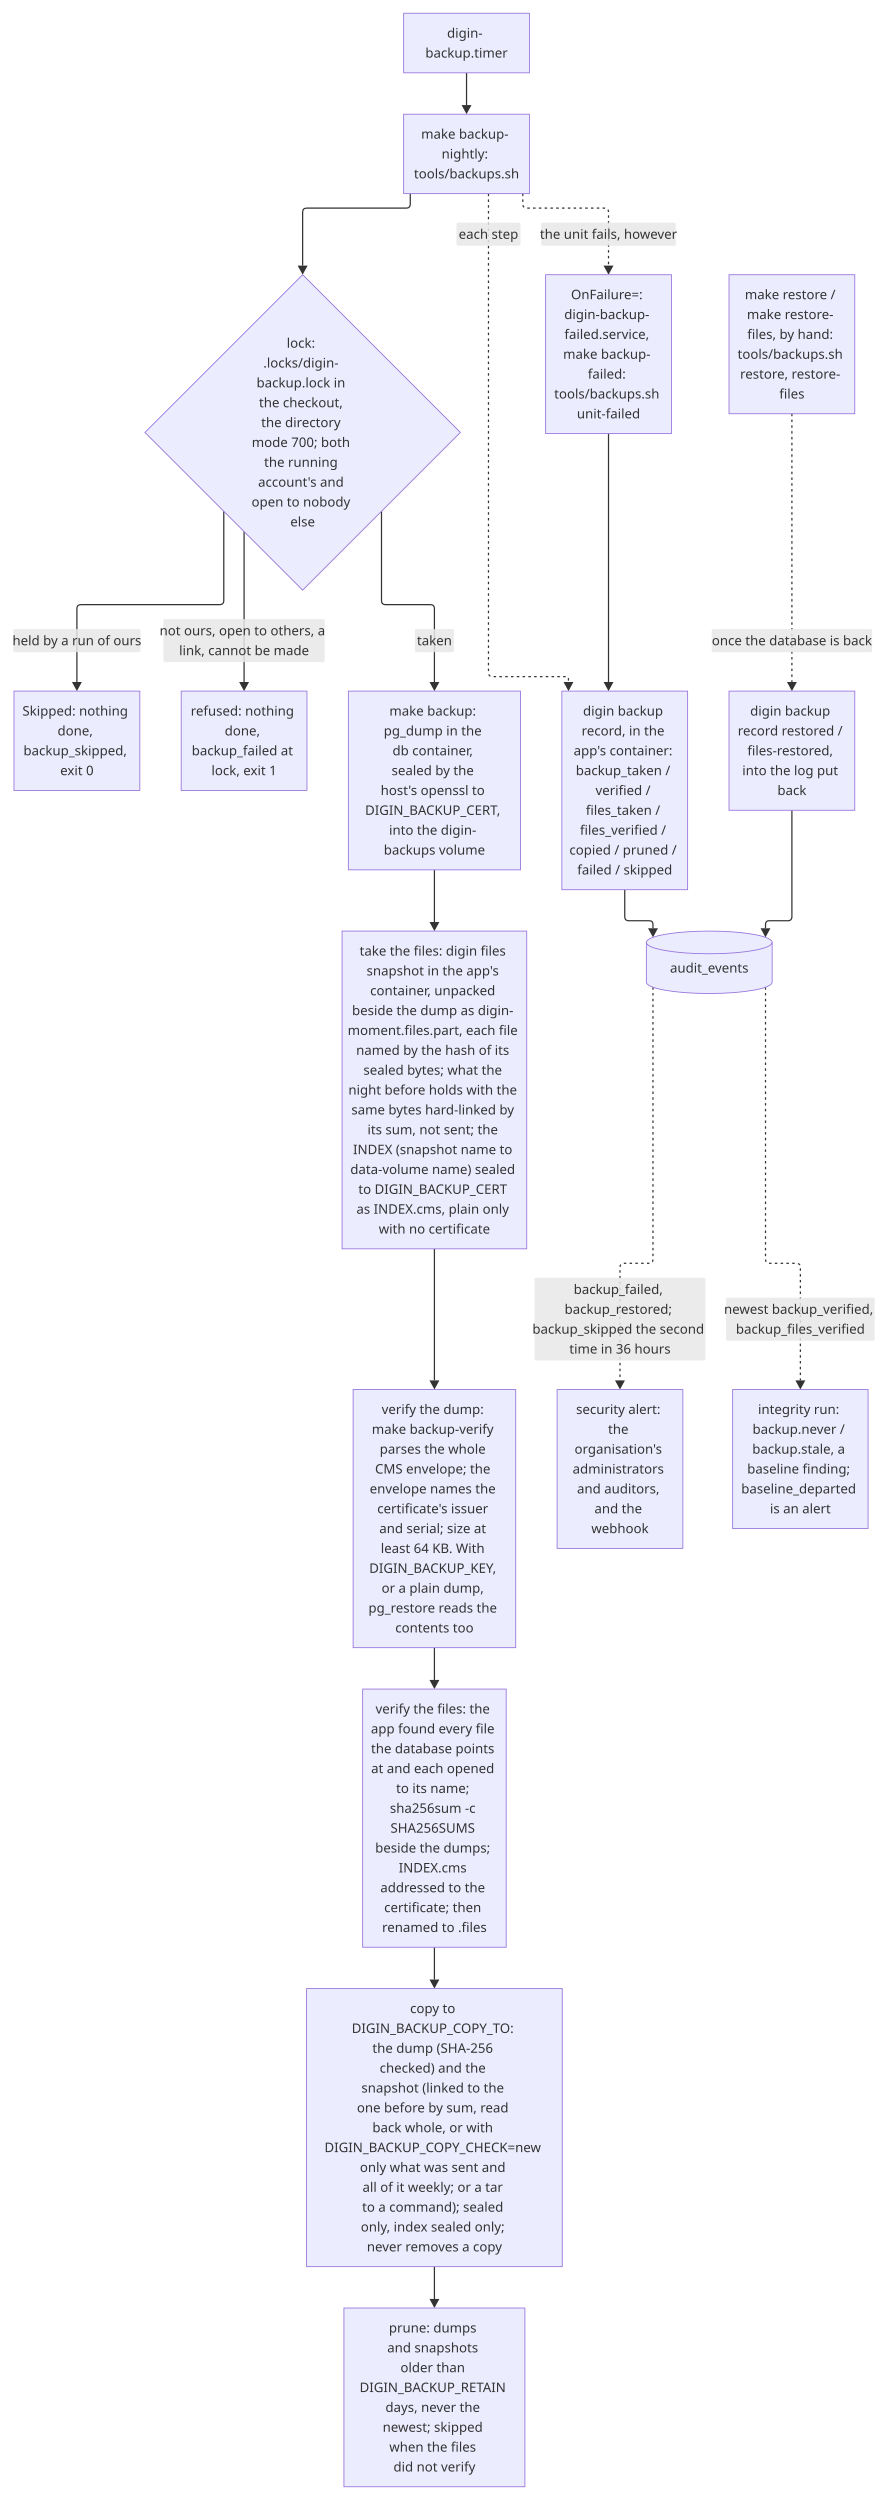
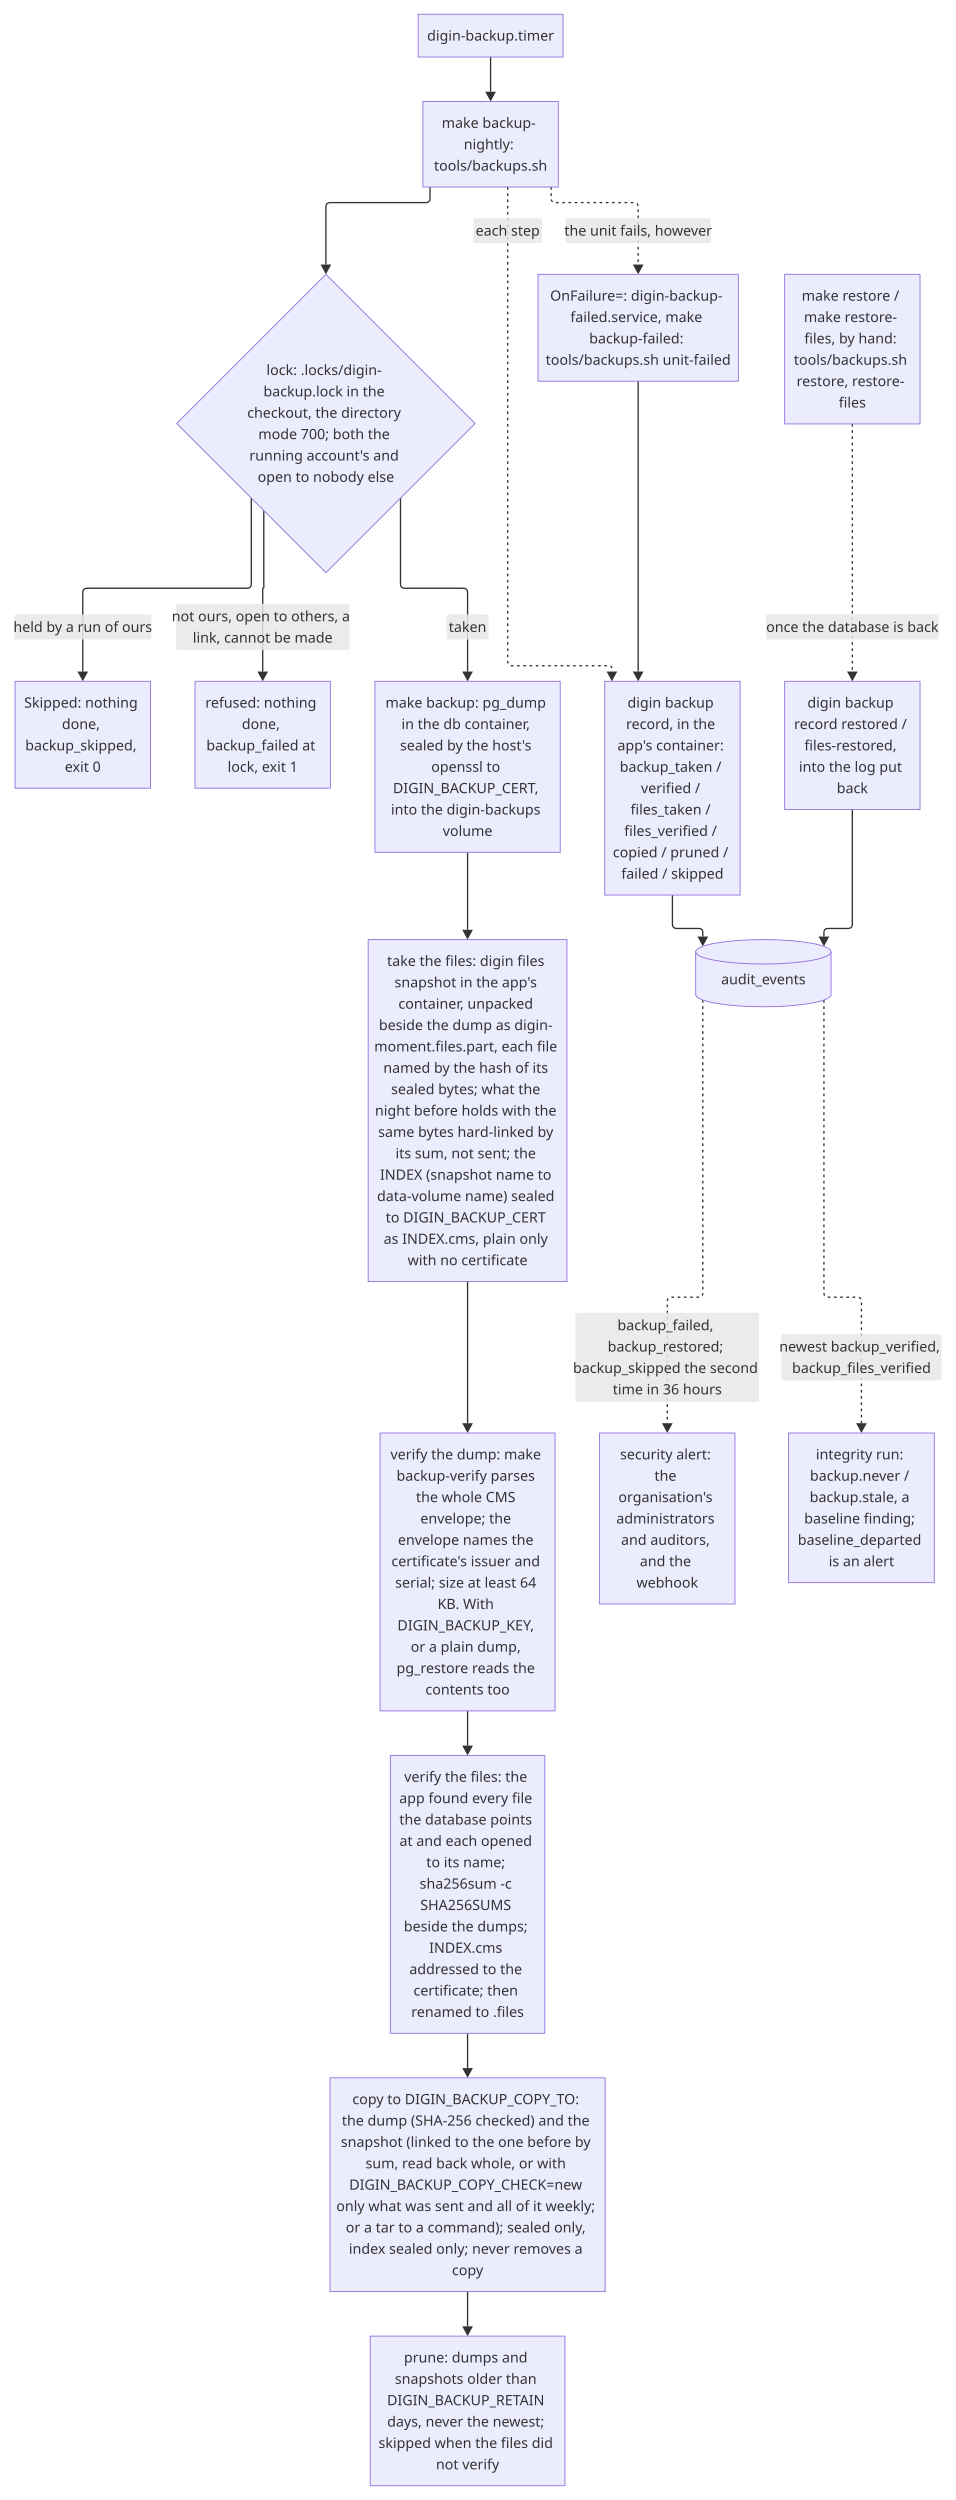
- <svg xmlns="http://www.w3.org/2000/svg" width="1073.02" height="3021.18" viewBox="0 0 1073.02 3021.18" font-family="sans-serif" font-size="16">
+ <svg xmlns="http://www.w3.org/2000/svg" width="1073.02" height="2806.96" viewBox="0 0 1073.02 2806.96" font-family="sans-serif" font-size="16">
  <defs>
    <marker id="m1kjdka4-arrow-0" viewBox="0 0 11 12" refX="0" refY="6" markerUnits="userSpaceOnUse" markerWidth="11" markerHeight="12" orient="auto-start-reverse">
      <path d="M0,0 L11,6 L0,12 z" fill="#333333" />
    </marker>
  </defs>
  <rect width="100%" height="100%" fill="#ffffff" />
  <g transform="translate(16,16)">
-     <path d="M547.8,72 L547.8,111" fill="none" stroke="#333333" stroke-width="1.5" marker-end="url(#m1kjdka4-arrow-0)" />
-     <path d="M479.8,218 L479.8,230.5 Q479.8,235.5 474.8,235.5 L354.72,235.5 Q349.72,235.5 349.72,240.5 L349.72,305" fill="none" stroke="#333333" stroke-width="1.5" marker-end="url(#m1kjdka4-arrow-0)" />
-     <path d="M254.43,601.89 L254.43,709.68 Q254.43,714.68 249.43,714.68 L81.93,714.68 Q76.93,714.68 76.93,719.68 L76.93,808.18" fill="none" stroke="#333333" stroke-width="1.5" marker-end="url(#m1kjdka4-arrow-0)" />
-     <path d="M278.96,626.42 L278.96,808.18" fill="none" stroke="#333333" stroke-width="1.5" marker-end="url(#m1kjdka4-arrow-0)" />
-     <path d="M445.02,601.89 L445.02,709.68 Q445.02,714.68 450.02,714.68 L503.98,714.68 Q508.98,714.68 508.98,719.68 L508.98,808.18" fill="none" stroke="#333333" stroke-width="1.5" marker-end="url(#m1kjdka4-arrow-0)" />
-     <path d="M508.98,1035.18 L508.98,1098.18" fill="none" stroke="#333333" stroke-width="1.5" marker-end="url(#m1kjdka4-arrow-0)" />
-     <path d="M508.98,1493.18 L508.98,1652.18" fill="none" stroke="#333333" stroke-width="1.5" marker-end="url(#m1kjdka4-arrow-0)" />
-     <path d="M508.98,1975.18 L508.98,2014.18" fill="none" stroke="#333333" stroke-width="1.5" marker-end="url(#m1kjdka4-arrow-0)" />
-     <path d="M508.98,2337.18 L508.98,2376.18" fill="none" stroke="#333333" stroke-width="1.5" marker-end="url(#m1kjdka4-arrow-0)" />
-     <path d="M508.98,2723.18 L508.98,2762.18" fill="none" stroke="#333333" stroke-width="1.5" marker-end="url(#m1kjdka4-arrow-0)" />
-     <path d="M574.31,218 L574.31,796.68 Q574.31,801.68 579.31,801.68 L667.74,801.68 Q670.99,801.68 670.99,804.93 L670.99,808.18" fill="none" stroke="#333333" stroke-width="1.5" stroke-dasharray="3 4" marker-end="url(#m1kjdka4-arrow-0)" />
-     <path d="M615.8,218 L615.8,230.5 Q615.8,235.5 620.8,235.5 L714.37,235.5 Q719.37,235.5 719.37,240.5 L719.37,305" fill="none" stroke="#333333" stroke-width="1.5" stroke-dasharray="3 4" marker-end="url(#m1kjdka4-arrow-0)" />
-     <path d="M719.37,508 L719.37,808.18" fill="none" stroke="#333333" stroke-width="1.5" marker-end="url(#m1kjdka4-arrow-0)" />
-     <path d="M940.99,484 L940.99,808.18" fill="none" stroke="#333333" stroke-width="1.5" stroke-dasharray="3 4" marker-end="url(#m1kjdka4-arrow-0)" />
-     <path d="M738.99,1059.18 L738.99,1091.68 Q738.99,1096.68 743.99,1096.68 L768.56,1096.68 Q773.1,1096.68 773.1,1101.23 L773.1,1105.78" fill="none" stroke="#333333" stroke-width="1.5" marker-end="url(#m1kjdka4-arrow-0)" />
-     <path d="M940.99,963.18 L940.99,1091.68 Q940.99,1096.68 935.99,1096.68 L913.65,1096.68 Q909.1,1096.68 909.1,1101.23 L909.1,1105.78" fill="none" stroke="#333333" stroke-width="1.5" marker-end="url(#m1kjdka4-arrow-0)" />
-     <path d="M773.1,1177.03 L773.1,1505.68 Q773.1,1510.68 768.1,1510.68 L738.22,1510.68 Q733.22,1510.68 733.22,1515.68 L733.22,1652.18" fill="none" stroke="#333333" stroke-width="1.5" stroke-dasharray="3 4" marker-end="url(#m1kjdka4-arrow-0)" />
-     <path d="M909.1,1177.03 L909.1,1505.68 Q909.1,1510.68 914.1,1510.68 L946.21,1510.68 Q951.21,1510.68 951.21,1515.68 L951.21,1652.18" fill="none" stroke="#333333" stroke-width="1.5" stroke-dasharray="3 4" marker-end="url(#m1kjdka4-arrow-0)" />
-     <rect x="0" y="744.18" width="153.86" height="28" rx="2" fill="#e8e8e8" fill-opacity="0.85" />
-     <text fill="#333333" text-anchor="middle">
-       <tspan x="76.93" y="763.78">held by a run of ours</tspan>
-     </text>
-     <rect x="181.57" y="732.18" width="194.78" height="52" rx="2" fill="#e8e8e8" fill-opacity="0.85" />
-     <text fill="#333333" text-anchor="middle">
-       <tspan x="278.96" y="751.78">not ours, open to others, a</tspan>
-       <tspan x="278.96" y="775.78">link, cannot be made</tspan>
-     </text>
-     <rect x="485.41" y="744.18" width="47.14" height="28" rx="2" fill="#e8e8e8" fill-opacity="0.85" />
-     <text fill="#333333" text-anchor="middle">
-       <tspan x="508.98" y="763.78">taken</tspan>
-     </text>
-     <rect x="535.63" y="253" width="77.38" height="28" rx="2" fill="#e8e8e8" fill-opacity="0.85" />
-     <text fill="#333333" text-anchor="middle">
-       <tspan x="574.31" y="272.6">each step</tspan>
-     </text>
-     <rect x="638" y="253" width="162.74" height="28" rx="2" fill="#e8e8e8" fill-opacity="0.85" />
-     <text fill="#333333" text-anchor="middle">
-       <tspan x="719.37" y="272.6">the unit fails, however</tspan>
-     </text>
-     <rect x="844.05" y="744.18" width="193.89" height="28" rx="2" fill="#e8e8e8" fill-opacity="0.85" />
-     <text fill="#333333" text-anchor="middle">
-       <tspan x="940.99" y="763.78">once the database is back</tspan>
-     </text>
-     <rect x="630.06" y="1528.18" width="206.34" height="100" rx="2" fill="#e8e8e8" fill-opacity="0.85" />
-     <text fill="#333333" text-anchor="middle">
-       <tspan x="733.22" y="1547.78">backup_failed,</tspan>
-       <tspan x="733.22" y="1571.78">backup_restored;</tspan>
-       <tspan x="733.22" y="1595.78">backup_skipped the second</tspan>
-       <tspan x="733.22" y="1619.78">time in 36 hours</tspan>
-     </text>
-     <rect x="861.39" y="1552.18" width="179.63" height="52" rx="2" fill="#e8e8e8" fill-opacity="0.85" />
-     <text fill="#333333" text-anchor="middle">
-       <tspan x="951.21" y="1571.78">newest backup_verified,</tspan>
-       <tspan x="951.21" y="1595.78">backup_files_verified</tspan>
-     </text>
-     <rect x="471.8" y="0" width="152" height="72" fill="#ECECFF" stroke="#9370DB" />
-     <text fill="#333333" text-anchor="middle">
-       <tspan x="547.8" y="29.6">digin-</tspan>
-       <tspan x="547.8" y="53.6">backup.timer</tspan>
-     </text>
-     <rect x="471.8" y="122" width="152" height="96" fill="#ECECFF" stroke="#9370DB" />
-     <text fill="#333333" text-anchor="middle">
-       <tspan x="547.8" y="151.6">make backup-</tspan>
-       <tspan x="547.8" y="175.6">nightly:</tspan>
-       <tspan x="547.8" y="199.6">tools/backups.sh</tspan>
-     </text>
-     <polygon points="349.72,316 540.31,506.59 349.72,697.18 159.13,506.59" fill="#ECECFF" stroke="#9370DB" />
-     <text fill="#333333" text-anchor="middle">
-       <tspan x="349.72" y="404.19">lock:</tspan>
-       <tspan x="349.72" y="428.19">.locks/digin-</tspan>
-       <tspan x="349.72" y="452.19">backup.lock in</tspan>
-       <tspan x="349.72" y="476.19">the checkout,</tspan>
-       <tspan x="349.72" y="500.19">the directory</tspan>
-       <tspan x="349.72" y="524.19">mode 700; both</tspan>
-       <tspan x="349.72" y="548.19">the running</tspan>
-       <tspan x="349.72" y="572.19">account's and</tspan>
-       <tspan x="349.72" y="596.19">open to nobody</tspan>
-       <tspan x="349.72" y="620.19">else</tspan>
-     </text>
-     <rect x="0.9" y="819.18" width="152.06" height="120" fill="#ECECFF" stroke="#9370DB" />
-     <text fill="#333333" text-anchor="middle">
-       <tspan x="76.93" y="848.78">Skipped: nothing</tspan>
-       <tspan x="76.93" y="872.78">done,</tspan>
-       <tspan x="76.93" y="896.78">backup_skipped,</tspan>
-       <tspan x="76.93" y="920.78">exit 0</tspan>
-     </text>
-     <rect x="202.96" y="819.18" width="152" height="120" fill="#ECECFF" stroke="#9370DB" />
-     <text fill="#333333" text-anchor="middle">
-       <tspan x="278.96" y="848.78">refused: nothing</tspan>
-       <tspan x="278.96" y="872.78">done,</tspan>
-       <tspan x="278.96" y="896.78">backup_failed at</tspan>
-       <tspan x="278.96" y="920.78">lock, exit 1</tspan>
-     </text>
-     <rect x="404.96" y="819.18" width="208.03" height="216" fill="#ECECFF" stroke="#9370DB" />
-     <text fill="#333333" text-anchor="middle">
-       <tspan x="508.98" y="848.78">make backup:</tspan>
-       <tspan x="508.98" y="872.78">pg_dump in the</tspan>
-       <tspan x="508.98" y="896.78">db container,</tspan>
-       <tspan x="508.98" y="920.78">sealed by the</tspan>
-       <tspan x="508.98" y="944.78">host's openssl to</tspan>
-       <tspan x="508.98" y="968.78">DIGIN_BACKUP_CERT,</tspan>
-       <tspan x="508.98" y="992.78">into the digin-</tspan>
-       <tspan x="508.98" y="1016.78">backups volume</tspan>
-     </text>
-     <rect x="397.38" y="1109.18" width="223.18" height="384" fill="#ECECFF" stroke="#9370DB" />
-     <text fill="#333333" text-anchor="middle">
-       <tspan x="508.98" y="1138.78">take the files: digin files</tspan>
-       <tspan x="508.98" y="1162.78">snapshot in the app's</tspan>
-       <tspan x="508.98" y="1186.78">container, unpacked</tspan>
-       <tspan x="508.98" y="1210.78">beside the dump as digin-</tspan>
-       <tspan x="508.98" y="1234.78">moment.files.part, each file</tspan>
-       <tspan x="508.98" y="1258.78">named by the hash of its</tspan>
-       <tspan x="508.98" y="1282.78">sealed bytes; what the</tspan>
-       <tspan x="508.98" y="1306.78">night before holds with the</tspan>
-       <tspan x="508.98" y="1330.78">same bytes hard-linked by</tspan>
-       <tspan x="508.98" y="1354.78">its sum, not sent; the</tspan>
-       <tspan x="508.98" y="1378.78">INDEX (snapshot name to</tspan>
-       <tspan x="508.98" y="1402.78">data-volume name) sealed</tspan>
-       <tspan x="508.98" y="1426.78">to DIGIN_BACKUP_CERT</tspan>
-       <tspan x="508.98" y="1450.78">as INDEX.cms, plain only</tspan>
-       <tspan x="508.98" y="1474.78">with no certificate</tspan>
-     </text>
-     <rect x="410.73" y="1663.18" width="196.5" height="312" fill="#ECECFF" stroke="#9370DB" />
-     <text fill="#333333" text-anchor="middle">
-       <tspan x="508.98" y="1692.78">verify the dump:</tspan>
-       <tspan x="508.98" y="1716.78">make backup-verify</tspan>
-       <tspan x="508.98" y="1740.78">parses the whole</tspan>
-       <tspan x="508.98" y="1764.78">CMS envelope; the</tspan>
-       <tspan x="508.98" y="1788.78">envelope names the</tspan>
-       <tspan x="508.98" y="1812.78">certificate's issuer</tspan>
-       <tspan x="508.98" y="1836.78">and serial; size at</tspan>
-       <tspan x="508.98" y="1860.78">least 64 KB. With</tspan>
-       <tspan x="508.98" y="1884.78">DIGIN_BACKUP_KEY,</tspan>
-       <tspan x="508.98" y="1908.78">or a plain dump,</tspan>
-       <tspan x="508.98" y="1932.78">pg_restore reads the</tspan>
-       <tspan x="508.98" y="1956.78">contents too</tspan>
-     </text>
-     <rect x="422.26" y="2025.18" width="173.44" height="312" fill="#ECECFF" stroke="#9370DB" />
-     <text fill="#333333" text-anchor="middle">
-       <tspan x="508.98" y="2054.78">verify the files: the</tspan>
-       <tspan x="508.98" y="2078.78">app found every file</tspan>
-       <tspan x="508.98" y="2102.78">the database points</tspan>
-       <tspan x="508.98" y="2126.78">at and each opened</tspan>
-       <tspan x="508.98" y="2150.78">to its name;</tspan>
-       <tspan x="508.98" y="2174.78">sha256sum -c</tspan>
-       <tspan x="508.98" y="2198.78">SHA256SUMS</tspan>
-       <tspan x="508.98" y="2222.78">beside the dumps;</tspan>
-       <tspan x="508.98" y="2246.78">INDEX.cms</tspan>
-       <tspan x="508.98" y="2270.78">addressed to the</tspan>
-       <tspan x="508.98" y="2294.78">certificate; then</tspan>
-       <tspan x="508.98" y="2318.78">renamed to .files</tspan>
-     </text>
-     <rect x="354.5" y="2387.18" width="308.96" height="336" fill="#ECECFF" stroke="#9370DB" />
-     <text fill="#333333" text-anchor="middle">
-       <tspan x="508.98" y="2416.78">copy to</tspan>
-       <tspan x="508.98" y="2440.78">DIGIN_BACKUP_COPY_TO:</tspan>
-       <tspan x="508.98" y="2464.78">the dump (SHA-256</tspan>
-       <tspan x="508.98" y="2488.78">checked) and the</tspan>
-       <tspan x="508.98" y="2512.78">snapshot (linked to the</tspan>
-       <tspan x="508.98" y="2536.78">one before by sum, read</tspan>
-       <tspan x="508.98" y="2560.78">back whole, or with</tspan>
-       <tspan x="508.98" y="2584.78">DIGIN_BACKUP_COPY_CHECK=new</tspan>
-       <tspan x="508.98" y="2608.78">only what was sent and</tspan>
-       <tspan x="508.98" y="2632.78">all of it weekly; or a tar</tspan>
-       <tspan x="508.98" y="2656.78">to a command); sealed</tspan>
-       <tspan x="508.98" y="2680.78">only, index sealed only;</tspan>
-       <tspan x="508.98" y="2704.78">never removes a copy</tspan>
-     </text>
-     <rect x="399.62" y="2773.18" width="218.7" height="216" fill="#ECECFF" stroke="#9370DB" />
-     <text fill="#333333" text-anchor="middle">
-       <tspan x="508.98" y="2802.78">prune: dumps</tspan>
-       <tspan x="508.98" y="2826.78">and snapshots</tspan>
-       <tspan x="508.98" y="2850.78">older than</tspan>
-       <tspan x="508.98" y="2874.78">DIGIN_BACKUP_RETAIN</tspan>
-       <tspan x="508.98" y="2898.78">days, never the</tspan>
-       <tspan x="508.98" y="2922.78">newest; skipped</tspan>
-       <tspan x="508.98" y="2946.78">when the files</tspan>
-       <tspan x="508.98" y="2970.78">did not verify</tspan>
-     </text>
-     <rect x="662.99" y="819.18" width="152" height="240" fill="#ECECFF" stroke="#9370DB" />
-     <text fill="#333333" text-anchor="middle">
-       <tspan x="738.99" y="848.78">digin backup</tspan>
-       <tspan x="738.99" y="872.78">record, in the</tspan>
-       <tspan x="738.99" y="896.78">app's container:</tspan>
-       <tspan x="738.99" y="920.78">backup_taken /</tspan>
-       <tspan x="738.99" y="944.78">verified /</tspan>
-       <tspan x="738.99" y="968.78">files_taken /</tspan>
-       <tspan x="738.99" y="992.78">files_verified /</tspan>
-       <tspan x="738.99" y="1016.78">copied / pruned /</tspan>
-       <tspan x="738.99" y="1040.78">failed / skipped</tspan>
-     </text>
-     <rect x="643.37" y="316" width="152" height="192" fill="#ECECFF" stroke="#9370DB" />
-     <text fill="#333333" text-anchor="middle">
-       <tspan x="719.37" y="345.6">OnFailure=:</tspan>
-       <tspan x="719.37" y="369.6">digin-backup-</tspan>
-       <tspan x="719.37" y="393.6">failed.service,</tspan>
-       <tspan x="719.37" y="417.6">make backup-</tspan>
-       <tspan x="719.37" y="441.6">failed:</tspan>
-       <tspan x="719.37" y="465.6">tools/backups.sh</tspan>
-       <tspan x="719.37" y="489.6">unit-failed</tspan>
-     </text>
-     <rect x="864.99" y="316" width="152" height="168" fill="#ECECFF" stroke="#9370DB" />
-     <text fill="#333333" text-anchor="middle">
-       <tspan x="940.99" y="345.6">make restore /</tspan>
-       <tspan x="940.99" y="369.6">make restore-</tspan>
-       <tspan x="940.99" y="393.6">files, by hand:</tspan>
-       <tspan x="940.99" y="417.6">tools/backups.sh</tspan>
-       <tspan x="940.99" y="441.6">restore, restore-</tspan>
-       <tspan x="940.99" y="465.6">files</tspan>
-     </text>
-     <rect x="864.99" y="819.18" width="152" height="144" fill="#ECECFF" stroke="#9370DB" />
-     <text fill="#333333" text-anchor="middle">
-       <tspan x="940.99" y="848.78">digin backup</tspan>
-       <tspan x="940.99" y="872.78">record restored /</tspan>
-       <tspan x="940.99" y="896.78">files-restored,</tspan>
-       <tspan x="940.99" y="920.78">into the log put</tspan>
-       <tspan x="940.99" y="944.78">back</tspan>
-     </text>
-     <path d="M765.1,1122.9 A76,13.72 0 0 1 917.1,1122.9 L917.1,1170.9 A76,13.72 0 0 1 765.1,1170.9 Z" fill="#ECECFF" stroke="#9370DB" />
-     <path d="M765.1,1122.9 A76,13.72 0 0 0 917.1,1122.9" fill="none" stroke="#9370DB" />
-     <text fill="#333333" text-anchor="middle">
-       <tspan x="841.1" y="1159.36">audit_events</tspan>
-     </text>
-     <rect x="657.22" y="1663.18" width="152" height="192" fill="#ECECFF" stroke="#9370DB" />
-     <text fill="#333333" text-anchor="middle">
-       <tspan x="733.22" y="1692.78">security alert:</tspan>
-       <tspan x="733.22" y="1716.78">the</tspan>
-       <tspan x="733.22" y="1740.78">organisation's</tspan>
-       <tspan x="733.22" y="1764.78">administrators</tspan>
-       <tspan x="733.22" y="1788.78">and auditors,</tspan>
-       <tspan x="733.22" y="1812.78">and the</tspan>
-       <tspan x="733.22" y="1836.78">webhook</tspan>
-     </text>
-     <rect x="869.39" y="1663.18" width="163.63" height="168" fill="#ECECFF" stroke="#9370DB" />
-     <text fill="#333333" text-anchor="middle">
-       <tspan x="951.21" y="1692.78">integrity run:</tspan>
-       <tspan x="951.21" y="1716.78">backup.never /</tspan>
-       <tspan x="951.21" y="1740.78">backup.stale, a</tspan>
-       <tspan x="951.21" y="1764.78">baseline finding;</tspan>
-       <tspan x="951.21" y="1788.78">baseline_departed</tspan>
-       <tspan x="951.21" y="1812.78">is an alert</tspan>
+     <path d="M534.83,48 L534.83,87" fill="none" stroke="#333333" stroke-width="1.5" marker-end="url(#m1kjdka4-arrow-0)" />
+     <path d="M466.83,194 L466.83,206.5 Q466.83,211.5 461.83,211.5 L354.92,211.5 Q349.92,211.5 349.92,216.5 L349.92,281" fill="none" stroke="#333333" stroke-width="1.5" marker-end="url(#m1kjdka4-arrow-0)" />
+     <path d="M266.18,543.22 L266.18,639.46 Q266.18,644.46 261.18,644.46 L81.93,644.46 Q76.93,644.46 76.93,649.46 L76.93,737.96" fill="none" stroke="#333333" stroke-width="1.5" marker-end="url(#m1kjdka4-arrow-0)" />
+     <path d="M280.18,557.22 L280.18,643.85 Q280.18,644.46 279.57,644.46 L279.57,644.46 Q278.96,644.46 278.96,645.07 L278.96,737.96" fill="none" stroke="#333333" stroke-width="1.5" marker-end="url(#m1kjdka4-arrow-0)" />
+     <path d="M433.66,543.22 L433.66,639.46 Q433.66,644.46 438.66,644.46 L503.98,644.46 Q508.98,644.46 508.98,649.46 L508.98,737.96" fill="none" stroke="#333333" stroke-width="1.5" marker-end="url(#m1kjdka4-arrow-0)" />
+     <path d="M508.98,940.96 L508.98,1027.96" fill="none" stroke="#333333" stroke-width="1.5" marker-end="url(#m1kjdka4-arrow-0)" />
+     <path d="M508.98,1422.96 L508.98,1581.96" fill="none" stroke="#333333" stroke-width="1.5" marker-end="url(#m1kjdka4-arrow-0)" />
+     <path d="M508.98,1904.96 L508.98,1943.96" fill="none" stroke="#333333" stroke-width="1.5" marker-end="url(#m1kjdka4-arrow-0)" />
+     <path d="M508.98,2266.96 L508.98,2305.96" fill="none" stroke="#333333" stroke-width="1.5" marker-end="url(#m1kjdka4-arrow-0)" />
+     <path d="M508.98,2556.96 L508.98,2595.96" fill="none" stroke="#333333" stroke-width="1.5" marker-end="url(#m1kjdka4-arrow-0)" />
+     <path d="M554.04,194 L554.04,726.46 Q554.04,731.46 559.04,731.46 L667.74,731.46 Q670.99,731.46 670.99,734.71 L670.99,737.96" fill="none" stroke="#333333" stroke-width="1.5" stroke-dasharray="3 4" marker-end="url(#m1kjdka4-arrow-0)" />
+     <path d="M602.83,194 L602.83,206.5 Q602.83,211.5 607.83,211.5 L695.53,211.5 Q700.53,211.5 700.53,216.5 L700.53,281" fill="none" stroke="#333333" stroke-width="1.5" stroke-dasharray="3 4" marker-end="url(#m1kjdka4-arrow-0)" />
+     <path d="M700.53,412 L700.53,737.96" fill="none" stroke="#333333" stroke-width="1.5" marker-end="url(#m1kjdka4-arrow-0)" />
+     <path d="M940.99,460 L940.99,737.96" fill="none" stroke="#333333" stroke-width="1.5" stroke-dasharray="3 4" marker-end="url(#m1kjdka4-arrow-0)" />
+     <path d="M738.99,988.96 L738.99,1021.46 Q738.99,1026.46 743.99,1026.46 L768.56,1026.46 Q773.1,1026.46 773.1,1031.01 L773.1,1035.55" fill="none" stroke="#333333" stroke-width="1.5" marker-end="url(#m1kjdka4-arrow-0)" />
+     <path d="M940.99,892.96 L940.99,1021.46 Q940.99,1026.46 935.99,1026.46 L913.65,1026.46 Q909.1,1026.46 909.1,1031.01 L909.1,1035.55" fill="none" stroke="#333333" stroke-width="1.5" marker-end="url(#m1kjdka4-arrow-0)" />
+     <path d="M773.1,1106.8 L773.1,1435.46 Q773.1,1440.46 768.1,1440.46 L738.22,1440.46 Q733.22,1440.46 733.22,1445.46 L733.22,1581.96" fill="none" stroke="#333333" stroke-width="1.5" stroke-dasharray="3 4" marker-end="url(#m1kjdka4-arrow-0)" />
+     <path d="M909.1,1106.8 L909.1,1435.46 Q909.1,1440.46 914.1,1440.46 L946.21,1440.46 Q951.21,1440.46 951.21,1445.46 L951.21,1581.96" fill="none" stroke="#333333" stroke-width="1.5" stroke-dasharray="3 4" marker-end="url(#m1kjdka4-arrow-0)" />
+     <rect x="0" y="673.96" width="153.86" height="28" rx="2" fill="#e8e8e8" fill-opacity="0.85" />
+     <text fill="#333333" text-anchor="middle">
+       <tspan x="76.93" y="693.56">held by a run of ours</tspan>
+     </text>
+     <rect x="181.57" y="661.96" width="194.78" height="52" rx="2" fill="#e8e8e8" fill-opacity="0.85" />
+     <text fill="#333333" text-anchor="middle">
+       <tspan x="278.96" y="681.56">not ours, open to others, a</tspan>
+       <tspan x="278.96" y="705.56">link, cannot be made</tspan>
+     </text>
+     <rect x="485.41" y="673.96" width="47.14" height="28" rx="2" fill="#e8e8e8" fill-opacity="0.85" />
+     <text fill="#333333" text-anchor="middle">
+       <tspan x="508.98" y="693.56">taken</tspan>
+     </text>
+     <rect x="515.36" y="229" width="77.38" height="28" rx="2" fill="#e8e8e8" fill-opacity="0.85" />
+     <text fill="#333333" text-anchor="middle">
+       <tspan x="554.04" y="248.6">each step</tspan>
+     </text>
+     <rect x="619.16" y="229" width="162.74" height="28" rx="2" fill="#e8e8e8" fill-opacity="0.85" />
+     <text fill="#333333" text-anchor="middle">
+       <tspan x="700.53" y="248.6">the unit fails, however</tspan>
+     </text>
+     <rect x="844.05" y="673.96" width="193.89" height="28" rx="2" fill="#e8e8e8" fill-opacity="0.85" />
+     <text fill="#333333" text-anchor="middle">
+       <tspan x="940.99" y="693.56">once the database is back</tspan>
+     </text>
+     <rect x="630.06" y="1457.96" width="206.34" height="100" rx="2" fill="#e8e8e8" fill-opacity="0.85" />
+     <text fill="#333333" text-anchor="middle">
+       <tspan x="733.22" y="1477.56">backup_failed,</tspan>
+       <tspan x="733.22" y="1501.56">backup_restored;</tspan>
+       <tspan x="733.22" y="1525.56">backup_skipped the second</tspan>
+       <tspan x="733.22" y="1549.56">time in 36 hours</tspan>
+     </text>
+     <rect x="861.39" y="1481.96" width="179.63" height="52" rx="2" fill="#e8e8e8" fill-opacity="0.85" />
+     <text fill="#333333" text-anchor="middle">
+       <tspan x="951.21" y="1501.56">newest backup_verified,</tspan>
+       <tspan x="951.21" y="1525.56">backup_files_verified</tspan>
+     </text>
+     <rect x="453.48" y="0" width="162.7" height="48" fill="#ECECFF" stroke="#9370DB" />
+     <text fill="#333333" text-anchor="middle">
+       <tspan x="534.83" y="29.6">digin-backup.timer</tspan>
+     </text>
+     <rect x="458.83" y="98" width="152" height="96" fill="#ECECFF" stroke="#9370DB" />
+     <text fill="#333333" text-anchor="middle">
+       <tspan x="534.83" y="127.6">make backup-</tspan>
+       <tspan x="534.83" y="151.6">nightly:</tspan>
+       <tspan x="534.83" y="175.6">tools/backups.sh</tspan>
+     </text>
+     <polygon points="349.92,292 517.4,459.48 349.92,626.96 182.44,459.48" fill="#ECECFF" stroke="#9370DB" />
+     <text fill="#333333" text-anchor="middle">
+       <tspan x="349.92" y="405.08">lock: .locks/digin-</tspan>
+       <tspan x="349.92" y="429.08">backup.lock in the</tspan>
+       <tspan x="349.92" y="453.08">checkout, the directory</tspan>
+       <tspan x="349.92" y="477.08">mode 700; both the</tspan>
+       <tspan x="349.92" y="501.08">running account's and</tspan>
+       <tspan x="349.92" y="525.08">open to nobody else</tspan>
+     </text>
+     <rect x="0.9" y="748.96" width="152.06" height="120" fill="#ECECFF" stroke="#9370DB" />
+     <text fill="#333333" text-anchor="middle">
+       <tspan x="76.93" y="778.56">Skipped: nothing</tspan>
+       <tspan x="76.93" y="802.56">done,</tspan>
+       <tspan x="76.93" y="826.56">backup_skipped,</tspan>
+       <tspan x="76.93" y="850.56">exit 0</tspan>
+     </text>
+     <rect x="202.96" y="748.96" width="152" height="120" fill="#ECECFF" stroke="#9370DB" />
+     <text fill="#333333" text-anchor="middle">
+       <tspan x="278.96" y="778.56">refused: nothing</tspan>
+       <tspan x="278.96" y="802.56">done,</tspan>
+       <tspan x="278.96" y="826.56">backup_failed at</tspan>
+       <tspan x="278.96" y="850.56">lock, exit 1</tspan>
+     </text>
+     <rect x="404.96" y="748.96" width="208.03" height="192" fill="#ECECFF" stroke="#9370DB" />
+     <text fill="#333333" text-anchor="middle">
+       <tspan x="508.98" y="778.56">make backup: pg_dump</tspan>
+       <tspan x="508.98" y="802.56">in the db container,</tspan>
+       <tspan x="508.98" y="826.56">sealed by the host's</tspan>
+       <tspan x="508.98" y="850.56">openssl to</tspan>
+       <tspan x="508.98" y="874.56">DIGIN_BACKUP_CERT,</tspan>
+       <tspan x="508.98" y="898.56">into the digin-backups</tspan>
+       <tspan x="508.98" y="922.56">volume</tspan>
+     </text>
+     <rect x="397.38" y="1038.96" width="223.18" height="384" fill="#ECECFF" stroke="#9370DB" />
+     <text fill="#333333" text-anchor="middle">
+       <tspan x="508.98" y="1068.56">take the files: digin files</tspan>
+       <tspan x="508.98" y="1092.56">snapshot in the app's</tspan>
+       <tspan x="508.98" y="1116.56">container, unpacked</tspan>
+       <tspan x="508.98" y="1140.56">beside the dump as digin-</tspan>
+       <tspan x="508.98" y="1164.56">moment.files.part, each file</tspan>
+       <tspan x="508.98" y="1188.56">named by the hash of its</tspan>
+       <tspan x="508.98" y="1212.56">sealed bytes; what the</tspan>
+       <tspan x="508.98" y="1236.56">night before holds with the</tspan>
+       <tspan x="508.98" y="1260.56">same bytes hard-linked by</tspan>
+       <tspan x="508.98" y="1284.56">its sum, not sent; the</tspan>
+       <tspan x="508.98" y="1308.56">INDEX (snapshot name to</tspan>
+       <tspan x="508.98" y="1332.56">data-volume name) sealed</tspan>
+       <tspan x="508.98" y="1356.56">to DIGIN_BACKUP_CERT</tspan>
+       <tspan x="508.98" y="1380.56">as INDEX.cms, plain only</tspan>
+       <tspan x="508.98" y="1404.56">with no certificate</tspan>
+     </text>
+     <rect x="410.73" y="1592.96" width="196.5" height="312" fill="#ECECFF" stroke="#9370DB" />
+     <text fill="#333333" text-anchor="middle">
+       <tspan x="508.98" y="1622.56">verify the dump: make</tspan>
+       <tspan x="508.98" y="1646.56">backup-verify parses</tspan>
+       <tspan x="508.98" y="1670.56">the whole CMS</tspan>
+       <tspan x="508.98" y="1694.56">envelope; the</tspan>
+       <tspan x="508.98" y="1718.56">envelope names the</tspan>
+       <tspan x="508.98" y="1742.56">certificate's issuer and</tspan>
+       <tspan x="508.98" y="1766.56">serial; size at least 64</tspan>
+       <tspan x="508.98" y="1790.56">KB. With</tspan>
+       <tspan x="508.98" y="1814.56">DIGIN_BACKUP_KEY,</tspan>
+       <tspan x="508.98" y="1838.56">or a plain dump,</tspan>
+       <tspan x="508.98" y="1862.56">pg_restore reads the</tspan>
+       <tspan x="508.98" y="1886.56">contents too</tspan>
+     </text>
+     <rect x="422.26" y="1954.96" width="173.44" height="312" fill="#ECECFF" stroke="#9370DB" />
+     <text fill="#333333" text-anchor="middle">
+       <tspan x="508.98" y="1984.56">verify the files: the</tspan>
+       <tspan x="508.98" y="2008.56">app found every file</tspan>
+       <tspan x="508.98" y="2032.56">the database points</tspan>
+       <tspan x="508.98" y="2056.56">at and each opened</tspan>
+       <tspan x="508.98" y="2080.56">to its name;</tspan>
+       <tspan x="508.98" y="2104.56">sha256sum -c</tspan>
+       <tspan x="508.98" y="2128.56">SHA256SUMS</tspan>
+       <tspan x="508.98" y="2152.56">beside the dumps;</tspan>
+       <tspan x="508.98" y="2176.56">INDEX.cms</tspan>
+       <tspan x="508.98" y="2200.56">addressed to the</tspan>
+       <tspan x="508.98" y="2224.56">certificate; then</tspan>
+       <tspan x="508.98" y="2248.56">renamed to .files</tspan>
+     </text>
+     <rect x="354.5" y="2316.96" width="308.96" height="240" fill="#ECECFF" stroke="#9370DB" />
+     <text fill="#333333" text-anchor="middle">
+       <tspan x="508.98" y="2346.56">copy to DIGIN_BACKUP_COPY_TO:</tspan>
+       <tspan x="508.98" y="2370.56">the dump (SHA-256 checked) and the</tspan>
+       <tspan x="508.98" y="2394.56">snapshot (linked to the one before by</tspan>
+       <tspan x="508.98" y="2418.56">sum, read back whole, or with</tspan>
+       <tspan x="508.98" y="2442.56">DIGIN_BACKUP_COPY_CHECK=new</tspan>
+       <tspan x="508.98" y="2466.56">only what was sent and all of it weekly;</tspan>
+       <tspan x="508.98" y="2490.56">or a tar to a command); sealed only,</tspan>
+       <tspan x="508.98" y="2514.56">index sealed only; never removes a</tspan>
+       <tspan x="508.98" y="2538.56">copy</tspan>
+     </text>
+     <rect x="399.62" y="2606.96" width="218.7" height="168" fill="#ECECFF" stroke="#9370DB" />
+     <text fill="#333333" text-anchor="middle">
+       <tspan x="508.98" y="2636.56">prune: dumps and</tspan>
+       <tspan x="508.98" y="2660.56">snapshots older than</tspan>
+       <tspan x="508.98" y="2684.56">DIGIN_BACKUP_RETAIN</tspan>
+       <tspan x="508.98" y="2708.56">days, never the newest;</tspan>
+       <tspan x="508.98" y="2732.56">skipped when the files did</tspan>
+       <tspan x="508.98" y="2756.56">not verify</tspan>
+     </text>
+     <rect x="662.99" y="748.96" width="152" height="240" fill="#ECECFF" stroke="#9370DB" />
+     <text fill="#333333" text-anchor="middle">
+       <tspan x="738.99" y="778.56">digin backup</tspan>
+       <tspan x="738.99" y="802.56">record, in the</tspan>
+       <tspan x="738.99" y="826.56">app's container:</tspan>
+       <tspan x="738.99" y="850.56">backup_taken /</tspan>
+       <tspan x="738.99" y="874.56">verified /</tspan>
+       <tspan x="738.99" y="898.56">files_taken /</tspan>
+       <tspan x="738.99" y="922.56">files_verified /</tspan>
+       <tspan x="738.99" y="946.56">copied / pruned /</tspan>
+       <tspan x="738.99" y="970.56">failed / skipped</tspan>
+     </text>
+     <rect x="588.04" y="292" width="224.98" height="120" fill="#ECECFF" stroke="#9370DB" />
+     <text fill="#333333" text-anchor="middle">
+       <tspan x="700.53" y="321.6">OnFailure=: digin-backup-</tspan>
+       <tspan x="700.53" y="345.6">failed.service, make</tspan>
+       <tspan x="700.53" y="369.6">backup-failed:</tspan>
+       <tspan x="700.53" y="393.6">tools/backups.sh unit-failed</tspan>
+     </text>
+     <rect x="864.99" y="292" width="152" height="168" fill="#ECECFF" stroke="#9370DB" />
+     <text fill="#333333" text-anchor="middle">
+       <tspan x="940.99" y="321.6">make restore /</tspan>
+       <tspan x="940.99" y="345.6">make restore-</tspan>
+       <tspan x="940.99" y="369.6">files, by hand:</tspan>
+       <tspan x="940.99" y="393.6">tools/backups.sh</tspan>
+       <tspan x="940.99" y="417.6">restore, restore-</tspan>
+       <tspan x="940.99" y="441.6">files</tspan>
+     </text>
+     <rect x="864.99" y="748.96" width="152" height="144" fill="#ECECFF" stroke="#9370DB" />
+     <text fill="#333333" text-anchor="middle">
+       <tspan x="940.99" y="778.56">digin backup</tspan>
+       <tspan x="940.99" y="802.56">record restored /</tspan>
+       <tspan x="940.99" y="826.56">files-restored,</tspan>
+       <tspan x="940.99" y="850.56">into the log put</tspan>
+       <tspan x="940.99" y="874.56">back</tspan>
+     </text>
+     <path d="M765.1,1052.68 A76,13.72 0 0 1 917.1,1052.68 L917.1,1100.68 A76,13.72 0 0 1 765.1,1100.68 Z" fill="#ECECFF" stroke="#9370DB" />
+     <path d="M765.1,1052.68 A76,13.72 0 0 0 917.1,1052.68" fill="none" stroke="#9370DB" />
+     <text fill="#333333" text-anchor="middle">
+       <tspan x="841.1" y="1089.14">audit_events</tspan>
+     </text>
+     <rect x="657.22" y="1592.96" width="152" height="192" fill="#ECECFF" stroke="#9370DB" />
+     <text fill="#333333" text-anchor="middle">
+       <tspan x="733.22" y="1622.56">security alert:</tspan>
+       <tspan x="733.22" y="1646.56">the</tspan>
+       <tspan x="733.22" y="1670.56">organisation's</tspan>
+       <tspan x="733.22" y="1694.56">administrators</tspan>
+       <tspan x="733.22" y="1718.56">and auditors,</tspan>
+       <tspan x="733.22" y="1742.56">and the</tspan>
+       <tspan x="733.22" y="1766.56">webhook</tspan>
+     </text>
+     <rect x="869.39" y="1592.96" width="163.63" height="168" fill="#ECECFF" stroke="#9370DB" />
+     <text fill="#333333" text-anchor="middle">
+       <tspan x="951.21" y="1622.56">integrity run:</tspan>
+       <tspan x="951.21" y="1646.56">backup.never /</tspan>
+       <tspan x="951.21" y="1670.56">backup.stale, a</tspan>
+       <tspan x="951.21" y="1694.56">baseline finding;</tspan>
+       <tspan x="951.21" y="1718.56">baseline_departed</tspan>
+       <tspan x="951.21" y="1742.56">is an alert</tspan>
    </text>
  </g>
</svg>
